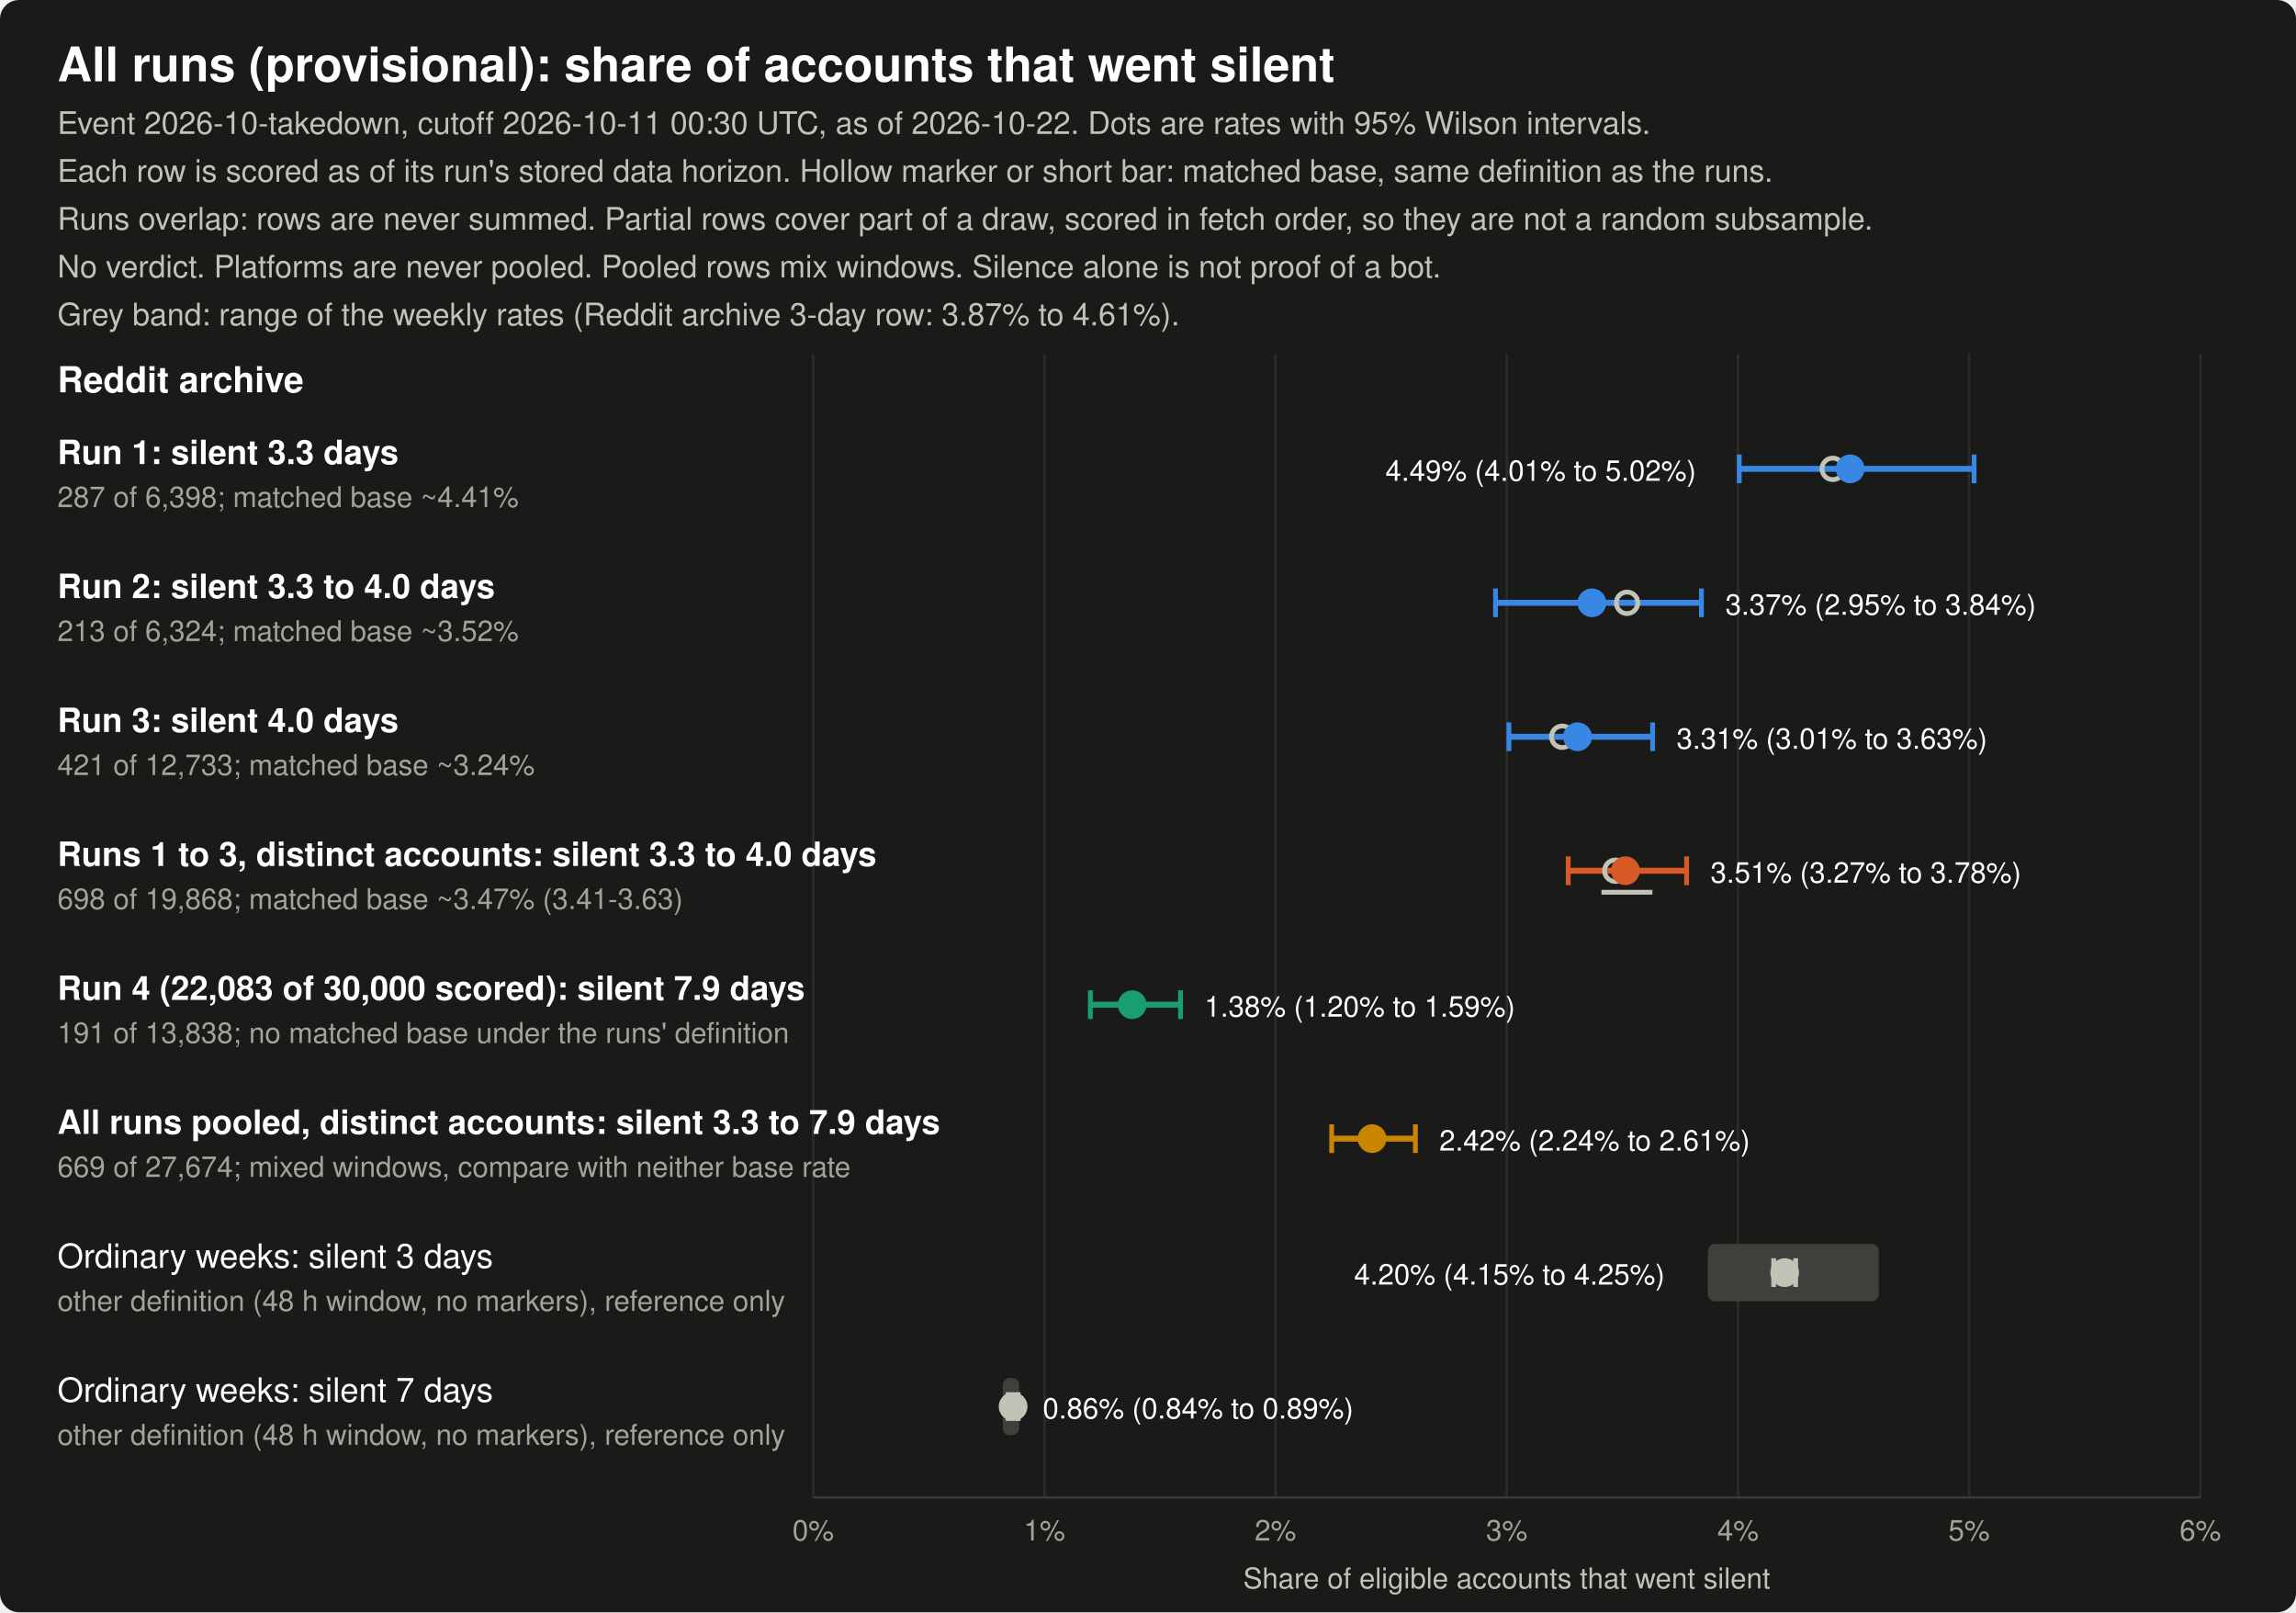
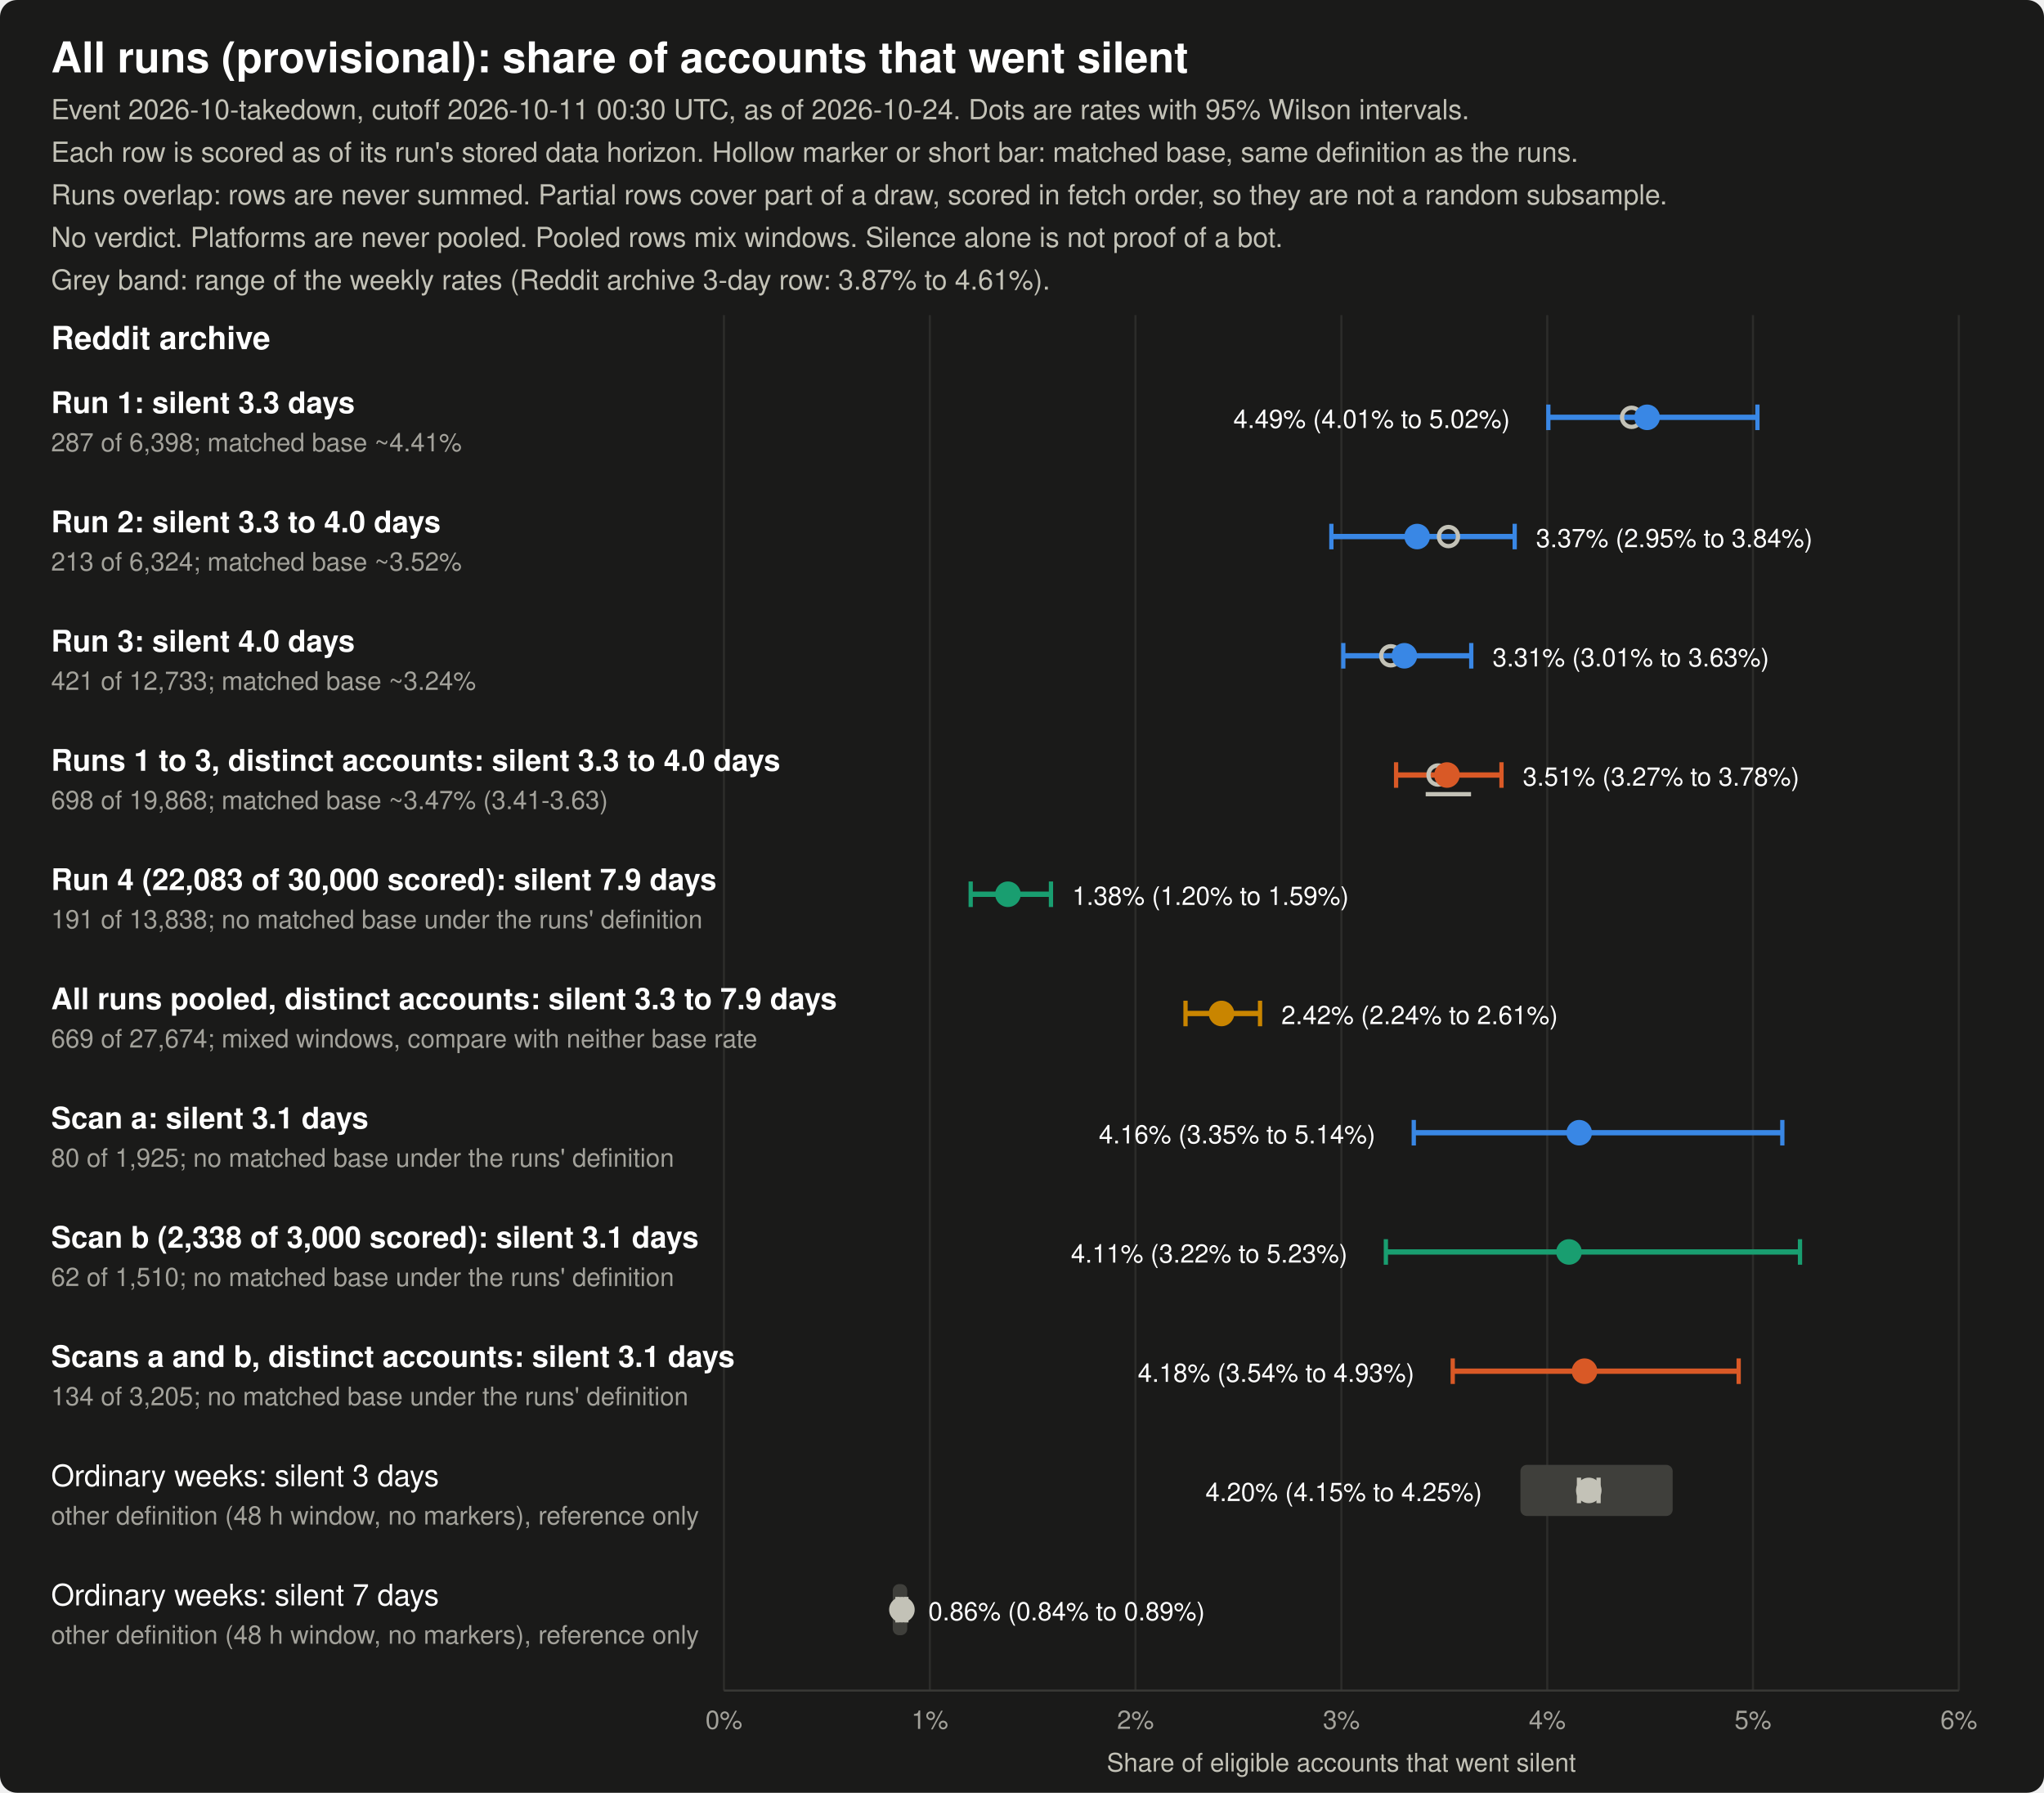
- <svg xmlns="http://www.w3.org/2000/svg" width="960" height="674" viewBox="0 0 960 674" role="img" aria-labelledby="t d" font-family="-apple-system, BlinkMacSystemFont, 'Segoe UI', Helvetica, Arial, sans-serif">
-   <rect width="960" height="674" rx="8" fill="#1a1a19" />
+ <svg xmlns="http://www.w3.org/2000/svg" width="960" height="842" viewBox="0 0 960 842" role="img" aria-labelledby="t d" font-family="-apple-system, BlinkMacSystemFont, 'Segoe UI', Helvetica, Arial, sans-serif">
+   <rect width="960" height="842" rx="8" fill="#1a1a19" />
  <text x="24.0" y="34.0" font-size="20" fill="#ffffff" font-weight="bold">All runs (provisional): share of accounts that went silent</text>
-   <text x="24.0" y="56.0" font-size="13" fill="#c3c2b7">Event 2026-10-takedown, cutoff 2026-10-11 00:30 UTC, as of 2026-10-22. Dots are rates with 95% Wilson intervals.</text>
+   <text x="24.0" y="56.0" font-size="13" fill="#c3c2b7">Event 2026-10-takedown, cutoff 2026-10-11 00:30 UTC, as of 2026-10-24. Dots are rates with 95% Wilson intervals.</text>
  <text x="24.0" y="76.0" font-size="13" fill="#c3c2b7">Each row is scored as of its run's stored data horizon. Hollow marker or short bar: matched base, same definition as the runs.</text>
  <text x="24.0" y="96.0" font-size="13" fill="#c3c2b7">Runs overlap: rows are never summed. Partial rows cover part of a draw, scored in fetch order, so they are not a random subsample.</text>
  <text x="24.0" y="116.0" font-size="13" fill="#c3c2b7">No verdict. Platforms are never pooled. Pooled rows mix windows. Silence alone is not proof of a bot.</text>
  <text x="24.0" y="136.0" font-size="13" fill="#c3c2b7">Grey band: range of the weekly rates (Reddit archive 3-day row: 3.87% to 4.61%).</text>
  <text x="24.0" y="164.0" font-size="15" fill="#ffffff" font-weight="bold">Reddit archive</text>
-   <line x1="340.0" y1="148" x2="340.0" y2="626" stroke="#2c2c2a" stroke-width="1" />
-   <text x="340.0" y="644.0" font-size="12" fill="#a3a29b" text-anchor="middle">0%</text>
-   <line x1="436.7" y1="148" x2="436.7" y2="626" stroke="#2c2c2a" stroke-width="1" />
-   <text x="436.7" y="644.0" font-size="12" fill="#a3a29b" text-anchor="middle">1%</text>
-   <line x1="533.3" y1="148" x2="533.3" y2="626" stroke="#2c2c2a" stroke-width="1" />
-   <text x="533.3" y="644.0" font-size="12" fill="#a3a29b" text-anchor="middle">2%</text>
-   <line x1="630.0" y1="148" x2="630.0" y2="626" stroke="#2c2c2a" stroke-width="1" />
-   <text x="630.0" y="644.0" font-size="12" fill="#a3a29b" text-anchor="middle">3%</text>
-   <line x1="726.7" y1="148" x2="726.7" y2="626" stroke="#2c2c2a" stroke-width="1" />
-   <text x="726.7" y="644.0" font-size="12" fill="#a3a29b" text-anchor="middle">4%</text>
-   <line x1="823.3" y1="148" x2="823.3" y2="626" stroke="#2c2c2a" stroke-width="1" />
-   <text x="823.3" y="644.0" font-size="12" fill="#a3a29b" text-anchor="middle">5%</text>
-   <line x1="920.0" y1="148" x2="920.0" y2="626" stroke="#2c2c2a" stroke-width="1" />
-   <text x="920.0" y="644.0" font-size="12" fill="#a3a29b" text-anchor="middle">6%</text>
-   <line x1="340" y1="626" x2="920" y2="626" stroke="#383835" stroke-width="1" />
-   <text x="630.0" y="664.0" font-size="12" fill="#c3c2b7" text-anchor="middle">Share of eligible accounts that went silent</text>
+   <line x1="340.0" y1="148" x2="340.0" y2="794" stroke="#2c2c2a" stroke-width="1" />
+   <text x="340.0" y="812.0" font-size="12" fill="#a3a29b" text-anchor="middle">0%</text>
+   <line x1="436.7" y1="148" x2="436.7" y2="794" stroke="#2c2c2a" stroke-width="1" />
+   <text x="436.7" y="812.0" font-size="12" fill="#a3a29b" text-anchor="middle">1%</text>
+   <line x1="533.3" y1="148" x2="533.3" y2="794" stroke="#2c2c2a" stroke-width="1" />
+   <text x="533.3" y="812.0" font-size="12" fill="#a3a29b" text-anchor="middle">2%</text>
+   <line x1="630.0" y1="148" x2="630.0" y2="794" stroke="#2c2c2a" stroke-width="1" />
+   <text x="630.0" y="812.0" font-size="12" fill="#a3a29b" text-anchor="middle">3%</text>
+   <line x1="726.7" y1="148" x2="726.7" y2="794" stroke="#2c2c2a" stroke-width="1" />
+   <text x="726.7" y="812.0" font-size="12" fill="#a3a29b" text-anchor="middle">4%</text>
+   <line x1="823.3" y1="148" x2="823.3" y2="794" stroke="#2c2c2a" stroke-width="1" />
+   <text x="823.3" y="812.0" font-size="12" fill="#a3a29b" text-anchor="middle">5%</text>
+   <line x1="920.0" y1="148" x2="920.0" y2="794" stroke="#2c2c2a" stroke-width="1" />
+   <text x="920.0" y="812.0" font-size="12" fill="#a3a29b" text-anchor="middle">6%</text>
+   <line x1="340" y1="794" x2="920" y2="794" stroke="#383835" stroke-width="1" />
+   <text x="630.0" y="832.0" font-size="12" fill="#c3c2b7" text-anchor="middle">Share of eligible accounts that went silent</text>
  <text x="24.0" y="194.0" font-size="14" fill="#ffffff" font-weight="bold">Run 1: silent 3.3 days</text>
  <text x="24.0" y="212.0" font-size="12" fill="#a3a29b">287 of 6,398; matched base ~4.41%</text>
  <line x1="727.2" y1="196" x2="825.4" y2="196" stroke="#3987e5" stroke-width="2.5" />
  <line x1="727.2" y1="190" x2="727.2" y2="202" stroke="#3987e5" stroke-width="2" />
  <line x1="825.4" y1="190" x2="825.4" y2="202" stroke="#3987e5" stroke-width="2" />
  <circle cx="766.3" cy="196" r="4.5" fill="none" stroke="#c3c2b7" stroke-width="2" />
  <circle cx="773.6" cy="196" r="6" fill="#3987e5" />
  <text x="709.2" y="201.0" font-size="12" fill="#ffffff" text-anchor="end">4.49% (4.01% to 5.02%)</text>
  <text x="24.0" y="250.0" font-size="14" fill="#ffffff" font-weight="bold">Run 2: silent 3.3 to 4.0 days</text>
  <text x="24.0" y="268.0" font-size="12" fill="#a3a29b">213 of 6,324; matched base ~3.52%</text>
  <line x1="625.3" y1="252" x2="711.4" y2="252" stroke="#3987e5" stroke-width="2.5" />
  <line x1="625.3" y1="246" x2="625.3" y2="258" stroke="#3987e5" stroke-width="2" />
  <line x1="711.4" y1="246" x2="711.4" y2="258" stroke="#3987e5" stroke-width="2" />
  <circle cx="680.3" cy="252" r="4.5" fill="none" stroke="#c3c2b7" stroke-width="2" />
  <circle cx="665.6" cy="252" r="6" fill="#3987e5" />
  <text x="721.4" y="257.0" font-size="12" fill="#ffffff">3.37% (2.95% to 3.84%)</text>
  <text x="24.0" y="306.0" font-size="14" fill="#ffffff" font-weight="bold">Run 3: silent 4.0 days</text>
  <text x="24.0" y="324.0" font-size="12" fill="#a3a29b">421 of 12,733; matched base ~3.24%</text>
  <line x1="630.9" y1="308" x2="691.0" y2="308" stroke="#3987e5" stroke-width="2.5" />
  <line x1="630.9" y1="302" x2="630.9" y2="314" stroke="#3987e5" stroke-width="2" />
  <line x1="691.0" y1="302" x2="691.0" y2="314" stroke="#3987e5" stroke-width="2" />
  <circle cx="653.2" cy="308" r="4.5" fill="none" stroke="#c3c2b7" stroke-width="2" />
  <circle cx="659.6" cy="308" r="6" fill="#3987e5" />
  <text x="701.0" y="313.0" font-size="12" fill="#ffffff">3.31% (3.01% to 3.63%)</text>
  <text x="24.0" y="362.0" font-size="14" fill="#ffffff" font-weight="bold">Runs 1 to 3, distinct accounts: silent 3.3 to 4.0 days</text>
  <text x="24.0" y="380.0" font-size="12" fill="#a3a29b">698 of 19,868; matched base ~3.47% (3.41-3.63)</text>
  <line x1="655.7" y1="364" x2="705.2" y2="364" stroke="#d95926" stroke-width="2.5" />
  <line x1="655.7" y1="358" x2="655.7" y2="370" stroke="#d95926" stroke-width="2" />
  <line x1="705.2" y1="358" x2="705.2" y2="370" stroke="#d95926" stroke-width="2" />
  <line x1="669.6" y1="373" x2="690.9" y2="373" stroke="#c3c2b7" stroke-width="2" />
  <circle cx="675.4" cy="364" r="4.5" fill="none" stroke="#c3c2b7" stroke-width="2" />
  <circle cx="679.6" cy="364" r="6" fill="#d95926" />
  <text x="715.2" y="369.0" font-size="12" fill="#ffffff">3.51% (3.27% to 3.78%)</text>
  <text x="24.0" y="418.0" font-size="14" fill="#ffffff" font-weight="bold">Run 4 (22,083 of 30,000 scored): silent 7.9 days</text>
  <text x="24.0" y="436.0" font-size="12" fill="#a3a29b">191 of 13,838; no matched base under the runs' definition</text>
  <line x1="455.9" y1="420" x2="493.6" y2="420" stroke="#199e70" stroke-width="2.5" />
  <line x1="455.9" y1="414" x2="455.9" y2="426" stroke="#199e70" stroke-width="2" />
  <line x1="493.6" y1="414" x2="493.6" y2="426" stroke="#199e70" stroke-width="2" />
  <circle cx="473.4" cy="420" r="6" fill="#199e70" />
  <text x="503.6" y="425.0" font-size="12" fill="#ffffff">1.38% (1.20% to 1.59%)</text>
  <text x="24.0" y="474.0" font-size="14" fill="#ffffff" font-weight="bold">All runs pooled, distinct accounts: silent 3.3 to 7.9 days</text>
  <text x="24.0" y="492.0" font-size="12" fill="#a3a29b">669 of 27,674; mixed windows, compare with neither base rate</text>
  <line x1="556.8" y1="476" x2="591.8" y2="476" stroke="#c98500" stroke-width="2.5" />
  <line x1="556.8" y1="470" x2="556.8" y2="482" stroke="#c98500" stroke-width="2" />
  <line x1="591.8" y1="470" x2="591.8" y2="482" stroke="#c98500" stroke-width="2" />
  <circle cx="573.7" cy="476" r="6" fill="#c98500" />
  <text x="601.8" y="481.0" font-size="12" fill="#ffffff">2.42% (2.24% to 2.61%)</text>
-   <text x="24.0" y="530.0" font-size="14" fill="#ffffff">Ordinary weeks: silent 3 days</text>
-   <text x="24.0" y="548.0" font-size="12" fill="#a3a29b">other definition (48 h window, no markers), reference only</text>
-   <rect x="714.1" y="520" width="71.5" height="24" rx="3" fill="#3f3f3b" />
-   <line x1="741.6" y1="532" x2="750.8" y2="532" stroke="#c3c2b7" stroke-width="2.5" />
-   <line x1="741.6" y1="526" x2="741.6" y2="538" stroke="#c3c2b7" stroke-width="2" />
-   <line x1="750.8" y1="526" x2="750.8" y2="538" stroke="#c3c2b7" stroke-width="2" />
-   <circle cx="746.2" cy="532" r="6" fill="#c3c2b7" />
-   <text x="696.1" y="537.0" font-size="12" fill="#ffffff" text-anchor="end">4.20% (4.15% to 4.25%)</text>
-   <text x="24.0" y="586.0" font-size="14" fill="#ffffff">Ordinary weeks: silent 7 days</text>
-   <text x="24.0" y="604.0" font-size="12" fill="#a3a29b">other definition (48 h window, no markers), reference only</text>
-   <rect x="419.3" y="576" width="6.8" height="24" rx="3" fill="#3f3f3b" />
-   <line x1="421.5" y1="588" x2="425.7" y2="588" stroke="#c3c2b7" stroke-width="2.5" />
-   <line x1="421.5" y1="582" x2="421.5" y2="594" stroke="#c3c2b7" stroke-width="2" />
-   <line x1="425.7" y1="582" x2="425.7" y2="594" stroke="#c3c2b7" stroke-width="2" />
-   <circle cx="423.6" cy="588" r="6" fill="#c3c2b7" />
-   <text x="436.0" y="593.0" font-size="12" fill="#ffffff">0.86% (0.84% to 0.89%)</text>
+   <text x="24.0" y="530.0" font-size="14" fill="#ffffff" font-weight="bold">Scan a: silent 3.1 days</text>
+   <text x="24.0" y="548.0" font-size="12" fill="#a3a29b">80 of 1,925; no matched base under the runs' definition</text>
+   <line x1="664.0" y1="532" x2="837.1" y2="532" stroke="#3987e5" stroke-width="2.5" />
+   <line x1="664.0" y1="526" x2="664.0" y2="538" stroke="#3987e5" stroke-width="2" />
+   <line x1="837.1" y1="526" x2="837.1" y2="538" stroke="#3987e5" stroke-width="2" />
+   <circle cx="741.7" cy="532" r="6" fill="#3987e5" />
+   <text x="646.0" y="537.0" font-size="12" fill="#ffffff" text-anchor="end">4.16% (3.35% to 5.14%)</text>
+   <text x="24.0" y="586.0" font-size="14" fill="#ffffff" font-weight="bold">Scan b (2,338 of 3,000 scored): silent 3.1 days</text>
+   <text x="24.0" y="604.0" font-size="12" fill="#a3a29b">62 of 1,510; no matched base under the runs' definition</text>
+   <line x1="650.9" y1="588" x2="845.4" y2="588" stroke="#199e70" stroke-width="2.5" />
+   <line x1="650.9" y1="582" x2="650.9" y2="594" stroke="#199e70" stroke-width="2" />
+   <line x1="845.4" y1="582" x2="845.4" y2="594" stroke="#199e70" stroke-width="2" />
+   <circle cx="736.9" cy="588" r="6" fill="#199e70" />
+   <text x="632.9" y="593.0" font-size="12" fill="#ffffff" text-anchor="end">4.11% (3.22% to 5.23%)</text>
+   <text x="24.0" y="642.0" font-size="14" fill="#ffffff" font-weight="bold">Scans a and b, distinct accounts: silent 3.1 days</text>
+   <text x="24.0" y="660.0" font-size="12" fill="#a3a29b">134 of 3,205; no matched base under the runs' definition</text>
+   <line x1="682.3" y1="644" x2="816.6" y2="644" stroke="#d95926" stroke-width="2.5" />
+   <line x1="682.3" y1="638" x2="682.3" y2="650" stroke="#d95926" stroke-width="2" />
+   <line x1="816.6" y1="638" x2="816.6" y2="650" stroke="#d95926" stroke-width="2" />
+   <circle cx="744.2" cy="644" r="6" fill="#d95926" />
+   <text x="664.3" y="649.0" font-size="12" fill="#ffffff" text-anchor="end">4.18% (3.54% to 4.93%)</text>
+   <text x="24.0" y="698.0" font-size="14" fill="#ffffff">Ordinary weeks: silent 3 days</text>
+   <text x="24.0" y="716.0" font-size="12" fill="#a3a29b">other definition (48 h window, no markers), reference only</text>
+   <rect x="714.1" y="688" width="71.5" height="24" rx="3" fill="#3f3f3b" />
+   <line x1="741.6" y1="700" x2="750.8" y2="700" stroke="#c3c2b7" stroke-width="2.5" />
+   <line x1="741.6" y1="694" x2="741.6" y2="706" stroke="#c3c2b7" stroke-width="2" />
+   <line x1="750.8" y1="694" x2="750.8" y2="706" stroke="#c3c2b7" stroke-width="2" />
+   <circle cx="746.2" cy="700" r="6" fill="#c3c2b7" />
+   <text x="696.1" y="705.0" font-size="12" fill="#ffffff" text-anchor="end">4.20% (4.15% to 4.25%)</text>
+   <text x="24.0" y="754.0" font-size="14" fill="#ffffff">Ordinary weeks: silent 7 days</text>
+   <text x="24.0" y="772.0" font-size="12" fill="#a3a29b">other definition (48 h window, no markers), reference only</text>
+   <rect x="419.3" y="744" width="6.8" height="24" rx="3" fill="#3f3f3b" />
+   <line x1="421.5" y1="756" x2="425.7" y2="756" stroke="#c3c2b7" stroke-width="2.5" />
+   <line x1="421.5" y1="750" x2="421.5" y2="762" stroke="#c3c2b7" stroke-width="2" />
+   <line x1="425.7" y1="750" x2="425.7" y2="762" stroke="#c3c2b7" stroke-width="2" />
+   <circle cx="423.6" cy="756" r="6" fill="#c3c2b7" />
+   <text x="436.0" y="761.0" font-size="12" fill="#ffffff">0.86% (0.84% to 0.89%)</text>
</svg>
